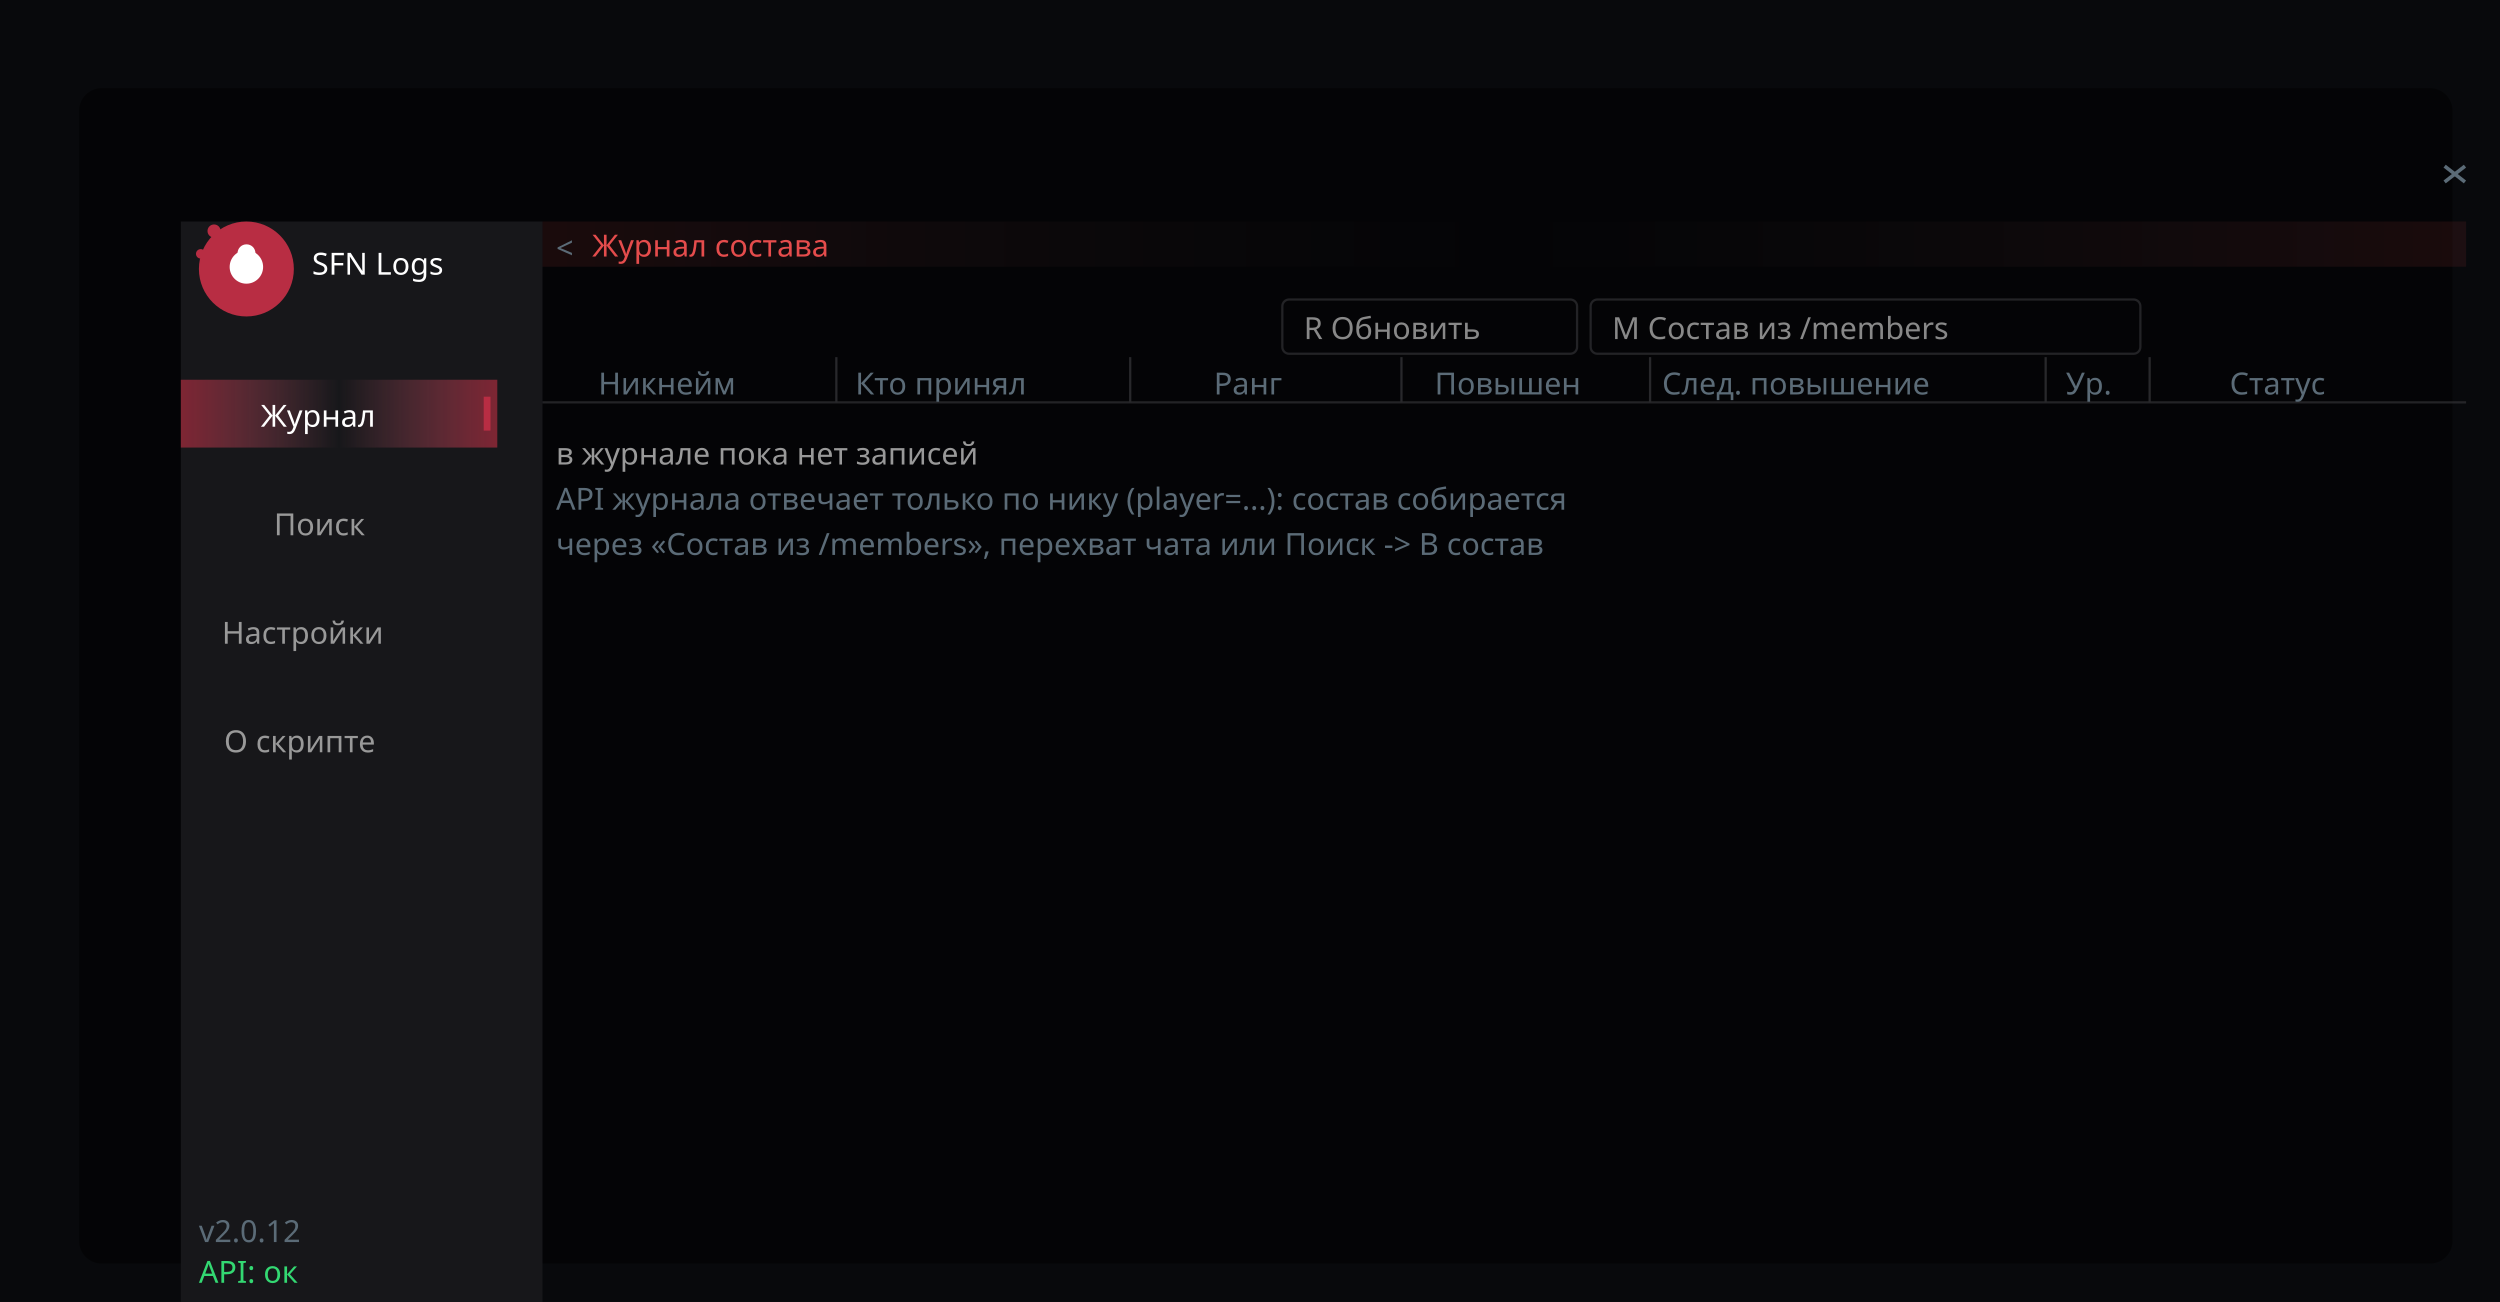
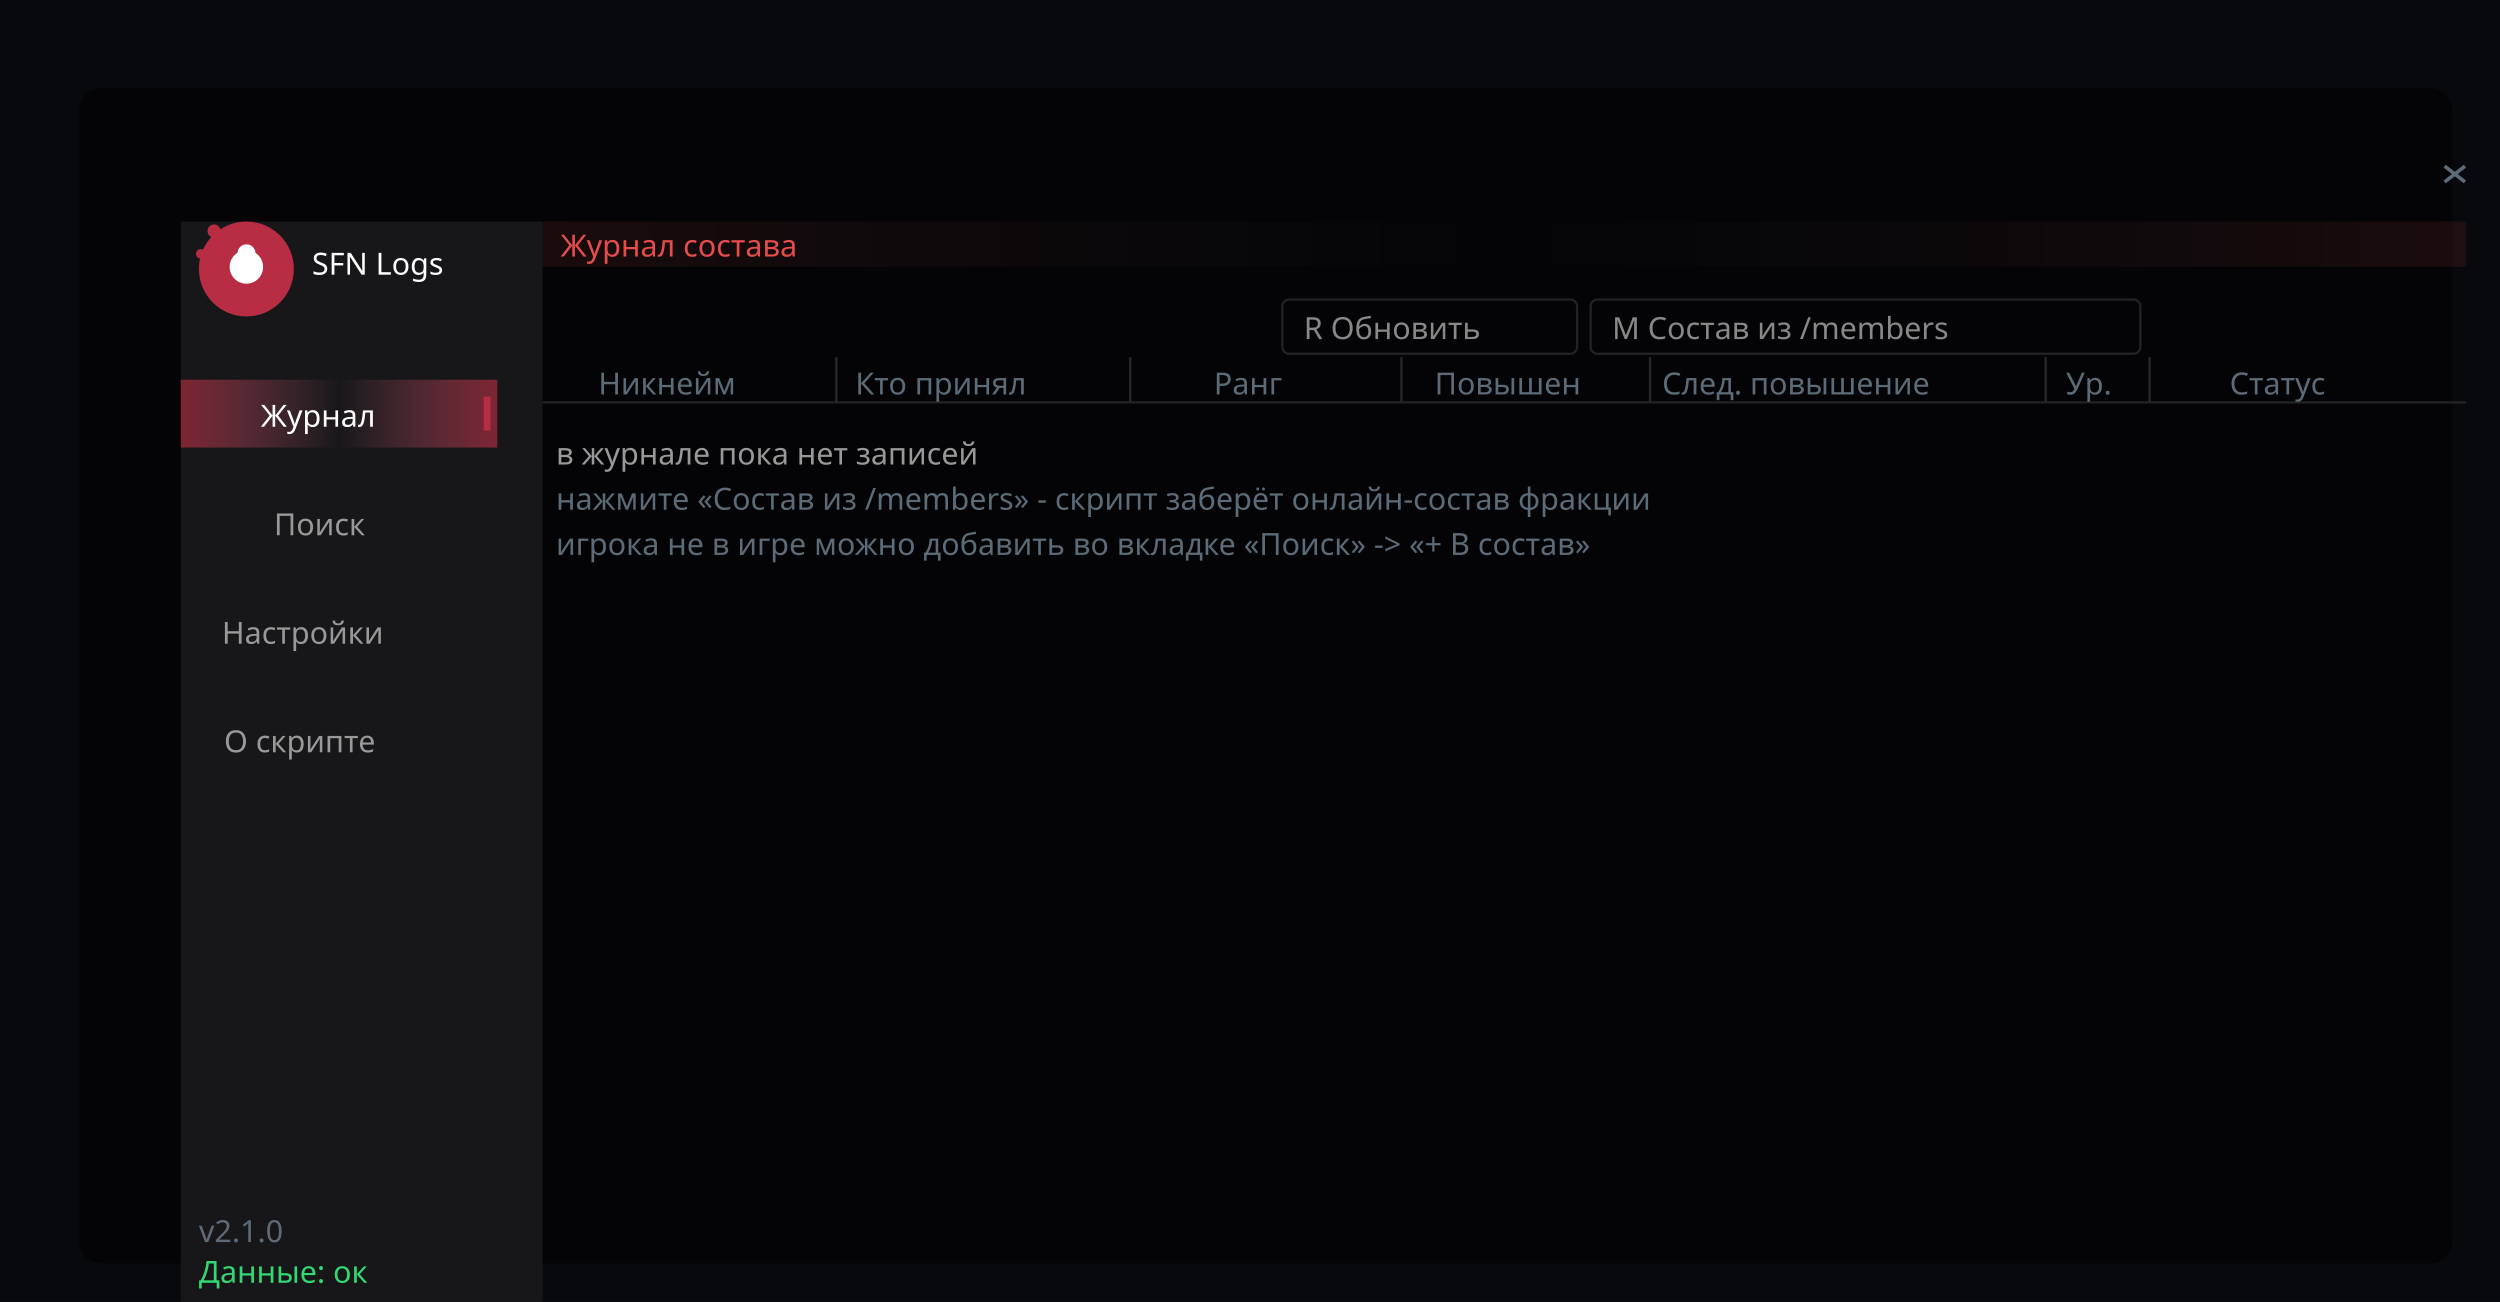
<svg xmlns="http://www.w3.org/2000/svg" width="1106" height="576" viewBox="-28 -28 1106 576" font-family="Trebuchet MS, Verdana, sans-serif">
  <rect x="-28" y="-28" width="1106.0" height="576.0" fill="#08090c" />
  <rect x="7" y="11" width="1050.0" height="520.0" rx="10" fill="#000" opacity="0.5" />
  <rect x="52.0" y="70.0" width="160.0" height="478.0" rx="0.0" fill="#17171a" opacity="1.000" />
  <circle cx="81.0" cy="91.0" r="21.0" fill="#b82d43" opacity="1.000" />
  <circle cx="66.7" cy="74.2" r="2.9" fill="#b82d43" opacity="1.000" />
  <circle cx="60.8" cy="84.3" r="2.1" fill="#b82d43" opacity="1.000" />
  <rect x="77.1" y="80.1" width="7.9" height="10.0" rx="3.9" fill="#ffffff" opacity="1.000" />
  <circle cx="81.0" cy="90.1" r="7.4" fill="#ffffff" opacity="1.000" />
  <defs>
    <linearGradient id="g1" x1="0" y1="0" x2="1" y2="0">
      <stop offset="0" stop-color="#e5334c" stop-opacity="0.498" />
      <stop offset="0.5" stop-color="#ff7f99" stop-opacity="0.000" />
      <stop offset="1" stop-color="#e5334c" stop-opacity="0.498" />
    </linearGradient>
  </defs>
  <rect x="52.0" y="140.0" width="140.0" height="30.0" rx="0.0" fill="url(#g1)" />
  <rect x="186.0" y="147.5" width="3.0" height="15.0" rx="0.0" fill="#b82d43" opacity="1.000" />
  <defs>
    <linearGradient id="g2" x1="0" y1="0" x2="1" y2="0">
      <stop offset="0" stop-color="#e54c4c" stop-opacity="0.098" />
      <stop offset="0.5" stop-color="#666666" stop-opacity="0.000" />
      <stop offset="1" stop-color="#e54c4c" stop-opacity="0.098" />
    </linearGradient>
  </defs>
  <rect x="212.0" y="70.0" width="851.0" height="20.0" rx="0.0" fill="url(#g2)" />
  <rect x="539.3" y="104.5" width="130.4" height="24.0" rx="3.0" fill="none" stroke="#3f3f42" stroke-opacity="0.537" stroke-width="1.0" />
  <rect x="675.7" y="104.5" width="243.2" height="24.0" rx="3.0" fill="none" stroke="#3f3f42" stroke-opacity="0.537" stroke-width="1.0" />
  <line x1="212.0" y1="150.0" x2="1063.0" y2="150.0" stroke="#3f3f42" stroke-opacity="0.537" stroke-width="1.0" />
  <line x1="342.0" y1="130.0" x2="342.0" y2="150.0" stroke="#28282b" stroke-opacity="1.000" stroke-width="1.0" />
  <line x1="472.0" y1="130.0" x2="472.0" y2="150.0" stroke="#28282b" stroke-opacity="1.000" stroke-width="1.0" />
  <line x1="592.0" y1="130.0" x2="592.0" y2="150.0" stroke="#28282b" stroke-opacity="1.000" stroke-width="1.0" />
  <line x1="702.0" y1="130.0" x2="702.0" y2="150.0" stroke="#28282b" stroke-opacity="1.000" stroke-width="1.0" />
  <line x1="877.0" y1="130.0" x2="877.0" y2="150.0" stroke="#28282b" stroke-opacity="1.000" stroke-width="1.0" />
  <line x1="923.0" y1="130.0" x2="923.0" y2="150.0" stroke="#28282b" stroke-opacity="1.000" stroke-width="1.0" />
  <line x1="1053.5" y1="45.5" x2="1062.5" y2="52.5" stroke="#5b6b77" stroke-opacity="1.000" stroke-width="1.6" />
  <line x1="1062.5" y1="45.5" x2="1053.5" y2="52.5" stroke="#5b6b77" stroke-opacity="1.000" stroke-width="1.6" />
  <text x="110.0" y="93.5" fill="#ffffff" opacity="1.000" font-size="13.5" xml:space="preserve">SFN Logs</text>
  <text x="87.4" y="160.8" fill="#ffffff" opacity="1.000" font-size="13.5" xml:space="preserve">Журнал</text>
  <text x="93.2" y="208.8" fill="#999999" opacity="1.000" font-size="13.5" xml:space="preserve">Поиск</text>
  <text x="70.2" y="256.8" fill="#999999" opacity="1.000" font-size="13.5" xml:space="preserve">Настройки</text>
  <text x="71.1" y="304.8" fill="#999999" opacity="1.000" font-size="13.5" xml:space="preserve">О скрипте</text>
-   <text x="60.0" y="521.5" fill="#5b6b77" opacity="1.000" font-size="13.5" xml:space="preserve">v2.0.12</text>
-   <text x="60.0" y="539.5" fill="#33d872" opacity="1.000" font-size="13.5" xml:space="preserve">API: ок</text>
-   <text x="218.0" y="86.5" fill="#5b6b77" opacity="1.000" font-size="13.5" xml:space="preserve">&lt;</text>
-   <text x="234.0" y="85.5" fill="#e54c4c" opacity="1.000" font-size="13.5" xml:space="preserve">Журнал состава</text>
+   <text x="60.0" y="521.5" fill="#5b6b77" opacity="1.000" font-size="13.5" xml:space="preserve">v2.1.0</text>
+   <text x="60.0" y="539.5" fill="#33d872" opacity="1.000" font-size="13.5" xml:space="preserve">Данные: ок</text>
+   <text x="220.0" y="85.5" fill="#e54c4c" opacity="1.000" font-size="13.5" xml:space="preserve">Журнал состава</text>
  <text x="548.8" y="122.0" fill="#888888" opacity="1.000" font-size="13.5" xml:space="preserve">R Обновить</text>
  <text x="685.2" y="122.0" fill="#888888" opacity="1.000" font-size="13.5" xml:space="preserve">M Состав из /members</text>
  <text x="236.7" y="146.5" fill="#5b6b77" opacity="1.000" font-size="13.5" xml:space="preserve">Никнейм</text>
  <text x="350.4" y="146.5" fill="#5b6b77" opacity="1.000" font-size="13.5" xml:space="preserve">Кто принял</text>
  <text x="509.0" y="146.5" fill="#5b6b77" opacity="1.000" font-size="13.5" xml:space="preserve">Ранг</text>
  <text x="606.7" y="146.5" fill="#5b6b77" opacity="1.000" font-size="13.5" xml:space="preserve">Повышен</text>
  <text x="707.3" y="146.5" fill="#5b6b77" opacity="1.000" font-size="13.5" xml:space="preserve">След. повышение</text>
  <text x="885.9" y="146.5" fill="#5b6b77" opacity="1.000" font-size="13.5" xml:space="preserve">Ур.</text>
  <text x="958.4" y="146.5" fill="#5b6b77" opacity="1.000" font-size="13.5" xml:space="preserve">Статус</text>
  <text x="218.0" y="177.5" fill="#999999" opacity="1.000" font-size="13.5" xml:space="preserve">в журнале пока нет записей</text>
-   <text x="218.0" y="197.5" fill="#5b6b77" opacity="1.000" font-size="13.5" xml:space="preserve">API журнала отвечает только по нику (player=...): состав собирается</text>
-   <text x="218.0" y="217.5" fill="#5b6b77" opacity="1.000" font-size="13.5" xml:space="preserve">через «Состав из /members», перехват чата или Поиск -&gt; В состав</text>
+   <text x="218.0" y="197.5" fill="#5b6b77" opacity="1.000" font-size="13.5" xml:space="preserve">нажмите «Состав из /members» - скрипт заберёт онлайн-состав фракции</text>
+   <text x="218.0" y="217.5" fill="#5b6b77" opacity="1.000" font-size="13.5" xml:space="preserve">игрока не в игре можно добавить во вкладке «Поиск» -&gt; «+ В состав»</text>
</svg>
